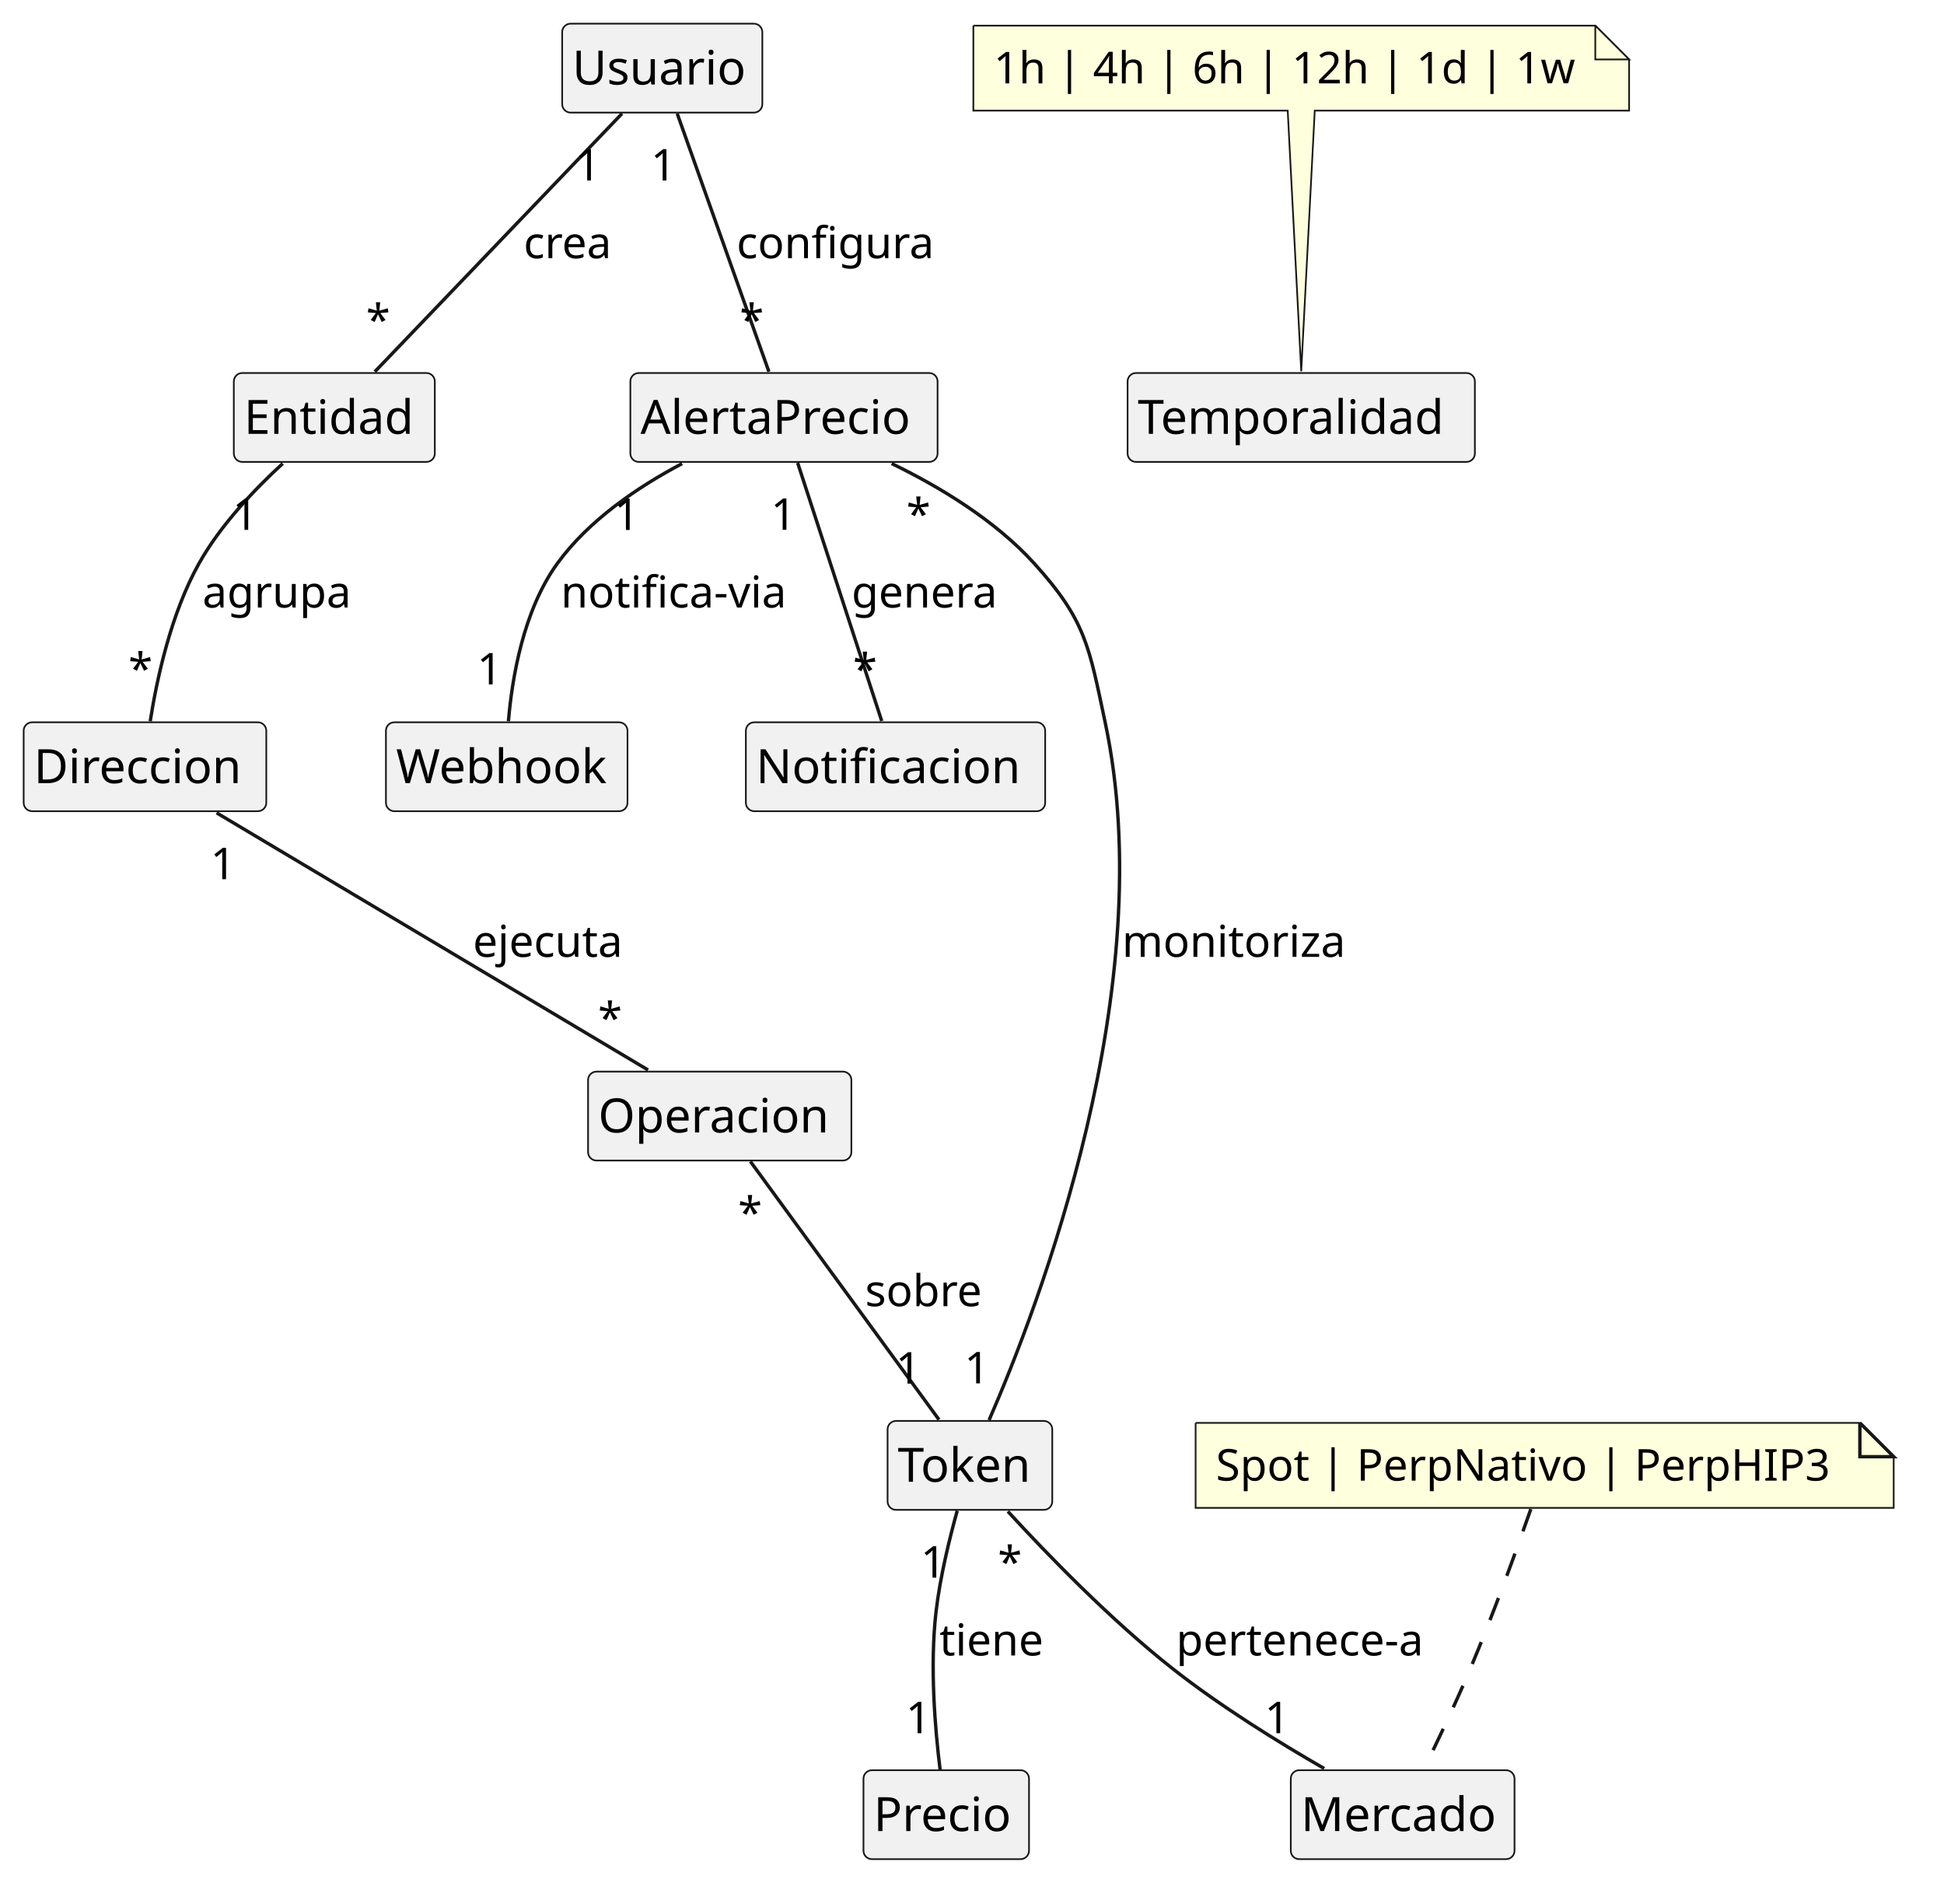
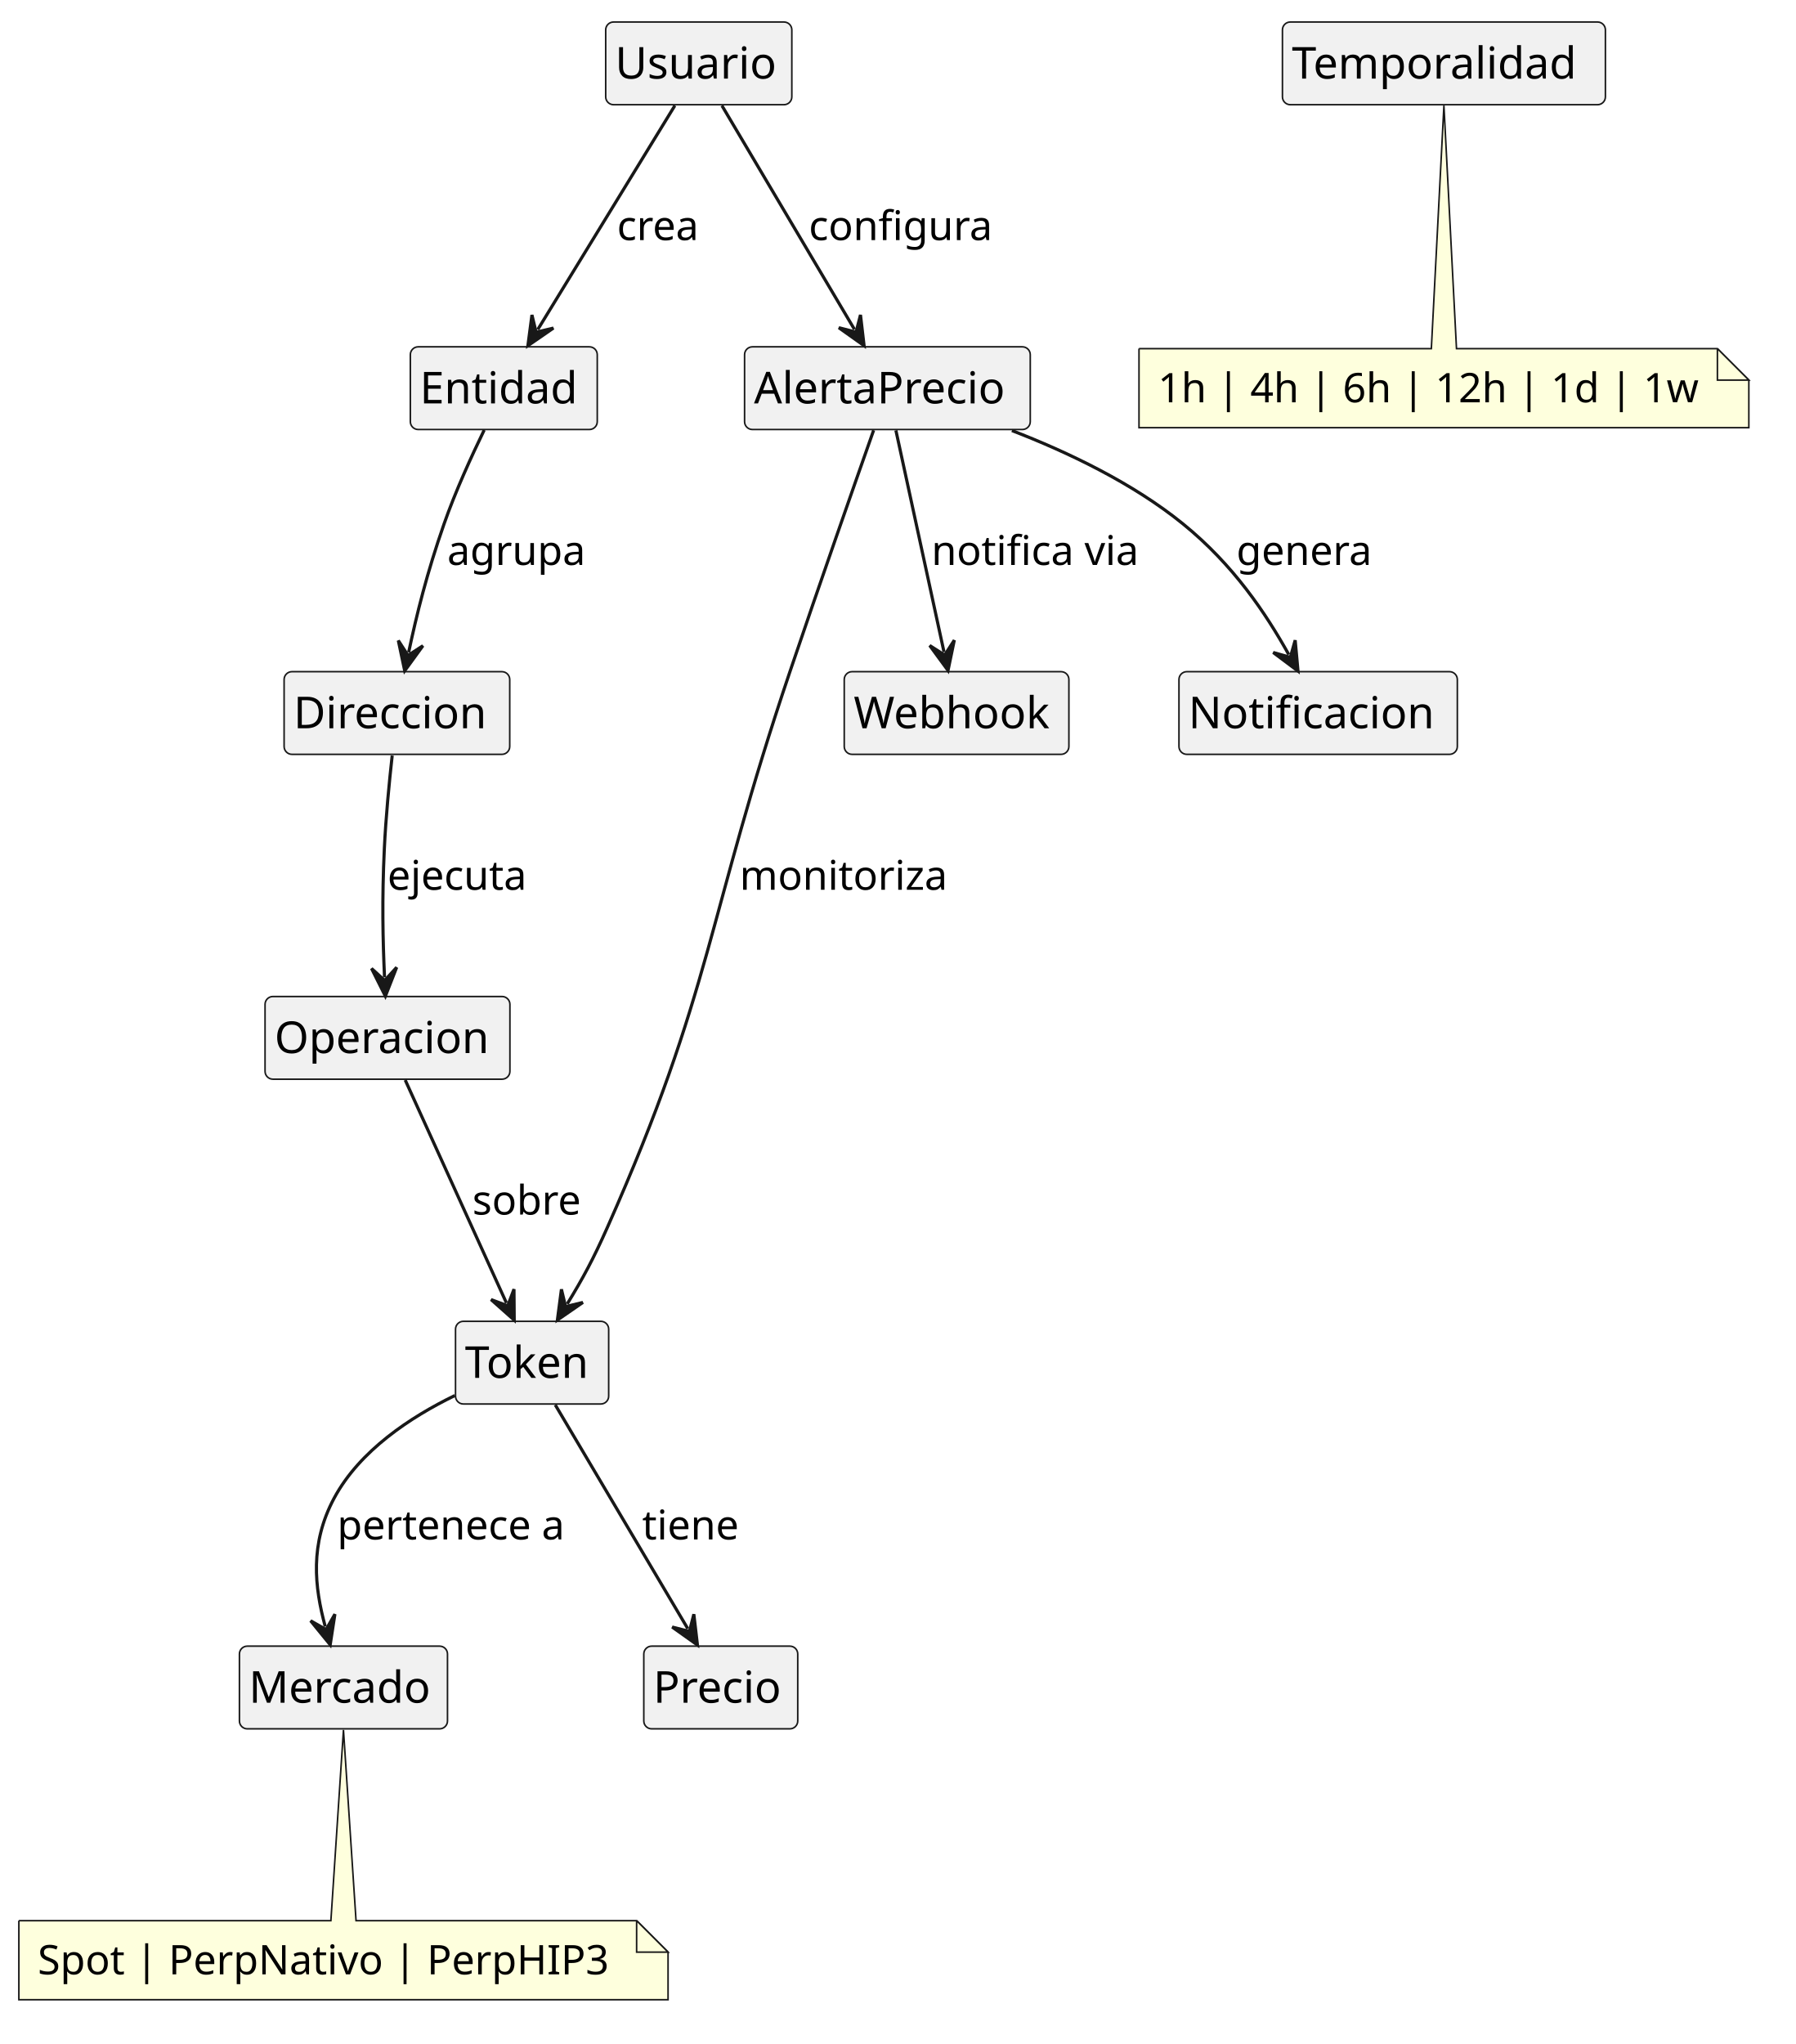
- <svg xmlns="http://www.w3.org/2000/svg" contentStyleType="text/css" data-diagram-type="CLASS" height="563px" preserveAspectRatio="none" style="width:575px;height:563px;background:#FFFFFF;" version="1.1" viewBox="0 0 575 563" width="575px" zoomAndPan="magnify">
+ <svg xmlns="http://www.w3.org/2000/svg" contentStyleType="text/css" data-diagram-type="CLASS" height="650px" preserveAspectRatio="none" style="width:571px;height:650px;background:#FFFFFF;" version="1.1" viewBox="0 0 571 650" width="571px" zoomAndPan="magnify">
  <defs />
  <g>
    <g class="entity" data-qualified-name="Usuario" data-source-line="5" id="ent0002">
-       <rect fill="#F1F1F1" height="26.297" rx="2.5" ry="2.5" style="stroke:#181818;stroke-width:0.5;" width="59.204" x="166.28" y="7" />
-       <text fill="#000000" font-family="sans-serif" font-size="14" lengthAdjust="spacing" textLength="53.204" x="169.28" y="24.995">Usuario</text>
+       <rect fill="#F1F1F1" height="26.297" rx="2.5" ry="2.5" style="stroke:#181818;stroke-width:0.5;" width="59.204" x="192.64" y="7" />
+       <text fill="#000000" font-family="sans-serif" font-size="14" lengthAdjust="spacing" textLength="53.204" x="195.64" y="24.995">Usuario</text>
    </g>
-     <g class="entity" data-qualified-name="Token" data-source-line="6" id="ent0003">
-       <rect fill="#F1F1F1" height="26.297" rx="2.5" ry="2.5" style="stroke:#181818;stroke-width:0.5;" width="48.711" x="262.53" y="420.19" />
-       <text fill="#000000" font-family="sans-serif" font-size="14" lengthAdjust="spacing" textLength="42.711" x="265.53" y="438.185">Token</text>
+     <g class="entity" data-qualified-name="Entidad" data-source-line="6" id="ent0003">
+       <rect fill="#F1F1F1" height="26.297" rx="2.5" ry="2.5" style="stroke:#181818;stroke-width:0.5;" width="59.45" x="130.51" y="110.29" />
+       <text fill="#000000" font-family="sans-serif" font-size="14" lengthAdjust="spacing" textLength="53.45" x="133.51" y="128.285">Entidad</text>
    </g>
-     <g class="entity" data-qualified-name="Mercado" data-source-line="7" id="ent0004">
-       <rect fill="#F1F1F1" height="26.297" rx="2.5" ry="2.5" style="stroke:#181818;stroke-width:0.5;" width="66.177" x="381.79" y="523.48" />
-       <text fill="#000000" font-family="sans-serif" font-size="14" lengthAdjust="spacing" textLength="60.177" x="384.79" y="541.475">Mercado</text>
+     <g class="entity" data-qualified-name="Direccion" data-source-line="7" id="ent0004">
+       <rect fill="#F1F1F1" height="26.297" rx="2.5" ry="2.5" style="stroke:#181818;stroke-width:0.5;" width="71.762" x="90.36" y="213.59" />
+       <text fill="#000000" font-family="sans-serif" font-size="14" lengthAdjust="spacing" textLength="65.762" x="93.36" y="231.585">Direccion</text>
    </g>
-     <g class="entity" data-qualified-name="Precio" data-source-line="8" id="ent0005">
-       <rect fill="#F1F1F1" height="26.297" rx="2.5" ry="2.5" style="stroke:#181818;stroke-width:0.5;" width="48.964" x="255.4" y="523.48" />
-       <text fill="#000000" font-family="sans-serif" font-size="14" lengthAdjust="spacing" textLength="42.964" x="258.4" y="541.475">Precio</text>
+     <g class="entity" data-qualified-name="Token" data-source-line="8" id="ent0005">
+       <rect fill="#F1F1F1" height="26.297" rx="2.5" ry="2.5" style="stroke:#181818;stroke-width:0.5;" width="48.711" x="144.88" y="420.18" />
+       <text fill="#000000" font-family="sans-serif" font-size="14" lengthAdjust="spacing" textLength="42.711" x="147.88" y="438.175">Token</text>
    </g>
-     <g class="entity" data-qualified-name="Direccion" data-source-line="9" id="ent0006">
-       <rect fill="#F1F1F1" height="26.297" rx="2.5" ry="2.5" style="stroke:#181818;stroke-width:0.5;" width="71.762" x="7" y="213.59" />
-       <text fill="#000000" font-family="sans-serif" font-size="14" lengthAdjust="spacing" textLength="65.762" x="10" y="231.585">Direccion</text>
+     <g class="entity" data-qualified-name="Mercado" data-source-line="9" id="ent0006">
+       <rect fill="#F1F1F1" height="26.297" rx="2.5" ry="2.5" style="stroke:#181818;stroke-width:0.5;" width="66.177" x="76.15" y="523.48" />
+       <text fill="#000000" font-family="sans-serif" font-size="14" lengthAdjust="spacing" textLength="60.177" x="79.15" y="541.475">Mercado</text>
    </g>
-     <g class="entity" data-qualified-name="Entidad" data-source-line="10" id="ent0007">
-       <rect fill="#F1F1F1" height="26.297" rx="2.5" ry="2.5" style="stroke:#181818;stroke-width:0.5;" width="59.45" x="69.16" y="110.3" />
-       <text fill="#000000" font-family="sans-serif" font-size="14" lengthAdjust="spacing" textLength="53.45" x="72.16" y="128.295">Entidad</text>
+     <g class="entity" data-qualified-name="Precio" data-source-line="10" id="ent0007">
+       <rect fill="#F1F1F1" height="26.297" rx="2.5" ry="2.5" style="stroke:#181818;stroke-width:0.5;" width="48.964" x="204.76" y="523.48" />
+       <text fill="#000000" font-family="sans-serif" font-size="14" lengthAdjust="spacing" textLength="42.964" x="207.76" y="541.475">Precio</text>
    </g>
    <g class="entity" data-qualified-name="Operacion" data-source-line="11" id="ent0008">
-       <rect fill="#F1F1F1" height="26.297" rx="2.5" ry="2.5" style="stroke:#181818;stroke-width:0.5;" width="77.88" x="173.94" y="316.89" />
-       <text fill="#000000" font-family="sans-serif" font-size="14" lengthAdjust="spacing" textLength="71.88" x="176.94" y="334.885">Operacion</text>
+       <rect fill="#F1F1F1" height="26.297" rx="2.5" ry="2.5" style="stroke:#181818;stroke-width:0.5;" width="77.88" x="84.3" y="316.89" />
+       <text fill="#000000" font-family="sans-serif" font-size="14" lengthAdjust="spacing" textLength="71.88" x="87.3" y="334.885">Operacion</text>
    </g>
    <g class="entity" data-qualified-name="Temporalidad" data-source-line="12" id="ent0009">
-       <rect fill="#F1F1F1" height="26.297" rx="2.5" ry="2.5" style="stroke:#181818;stroke-width:0.5;" width="102.722" x="333.52" y="110.3" />
-       <text fill="#000000" font-family="sans-serif" font-size="14" lengthAdjust="spacing" textLength="96.722" x="336.52" y="128.295">Temporalidad</text>
+       <rect fill="#F1F1F1" height="26.297" rx="2.5" ry="2.5" style="stroke:#181818;stroke-width:0.5;" width="102.722" x="407.88" y="7" />
+       <text fill="#000000" font-family="sans-serif" font-size="14" lengthAdjust="spacing" textLength="96.722" x="410.88" y="24.995">Temporalidad</text>
    </g>
    <g class="entity" data-qualified-name="AlertaPrecio" data-source-line="13" id="ent0010">
-       <rect fill="#F1F1F1" height="26.297" rx="2.5" ry="2.5" style="stroke:#181818;stroke-width:0.5;" width="90.868" x="186.45" y="110.3" />
-       <text fill="#000000" font-family="sans-serif" font-size="14" lengthAdjust="spacing" textLength="84.868" x="189.45" y="128.295">AlertaPrecio</text>
+       <rect fill="#F1F1F1" height="26.297" rx="2.5" ry="2.5" style="stroke:#181818;stroke-width:0.5;" width="90.868" x="236.81" y="110.29" />
+       <text fill="#000000" font-family="sans-serif" font-size="14" lengthAdjust="spacing" textLength="84.868" x="239.81" y="128.285">AlertaPrecio</text>
    </g>
    <g class="entity" data-qualified-name="Webhook" data-source-line="14" id="ent0011">
-       <rect fill="#F1F1F1" height="26.297" rx="2.5" ry="2.5" style="stroke:#181818;stroke-width:0.5;" width="71.454" x="114.15" y="213.59" />
-       <text fill="#000000" font-family="sans-serif" font-size="14" lengthAdjust="spacing" textLength="65.454" x="117.15" y="231.585">Webhook</text>
+       <rect fill="#F1F1F1" height="26.297" rx="2.5" ry="2.5" style="stroke:#181818;stroke-width:0.5;" width="71.454" x="268.51" y="213.59" />
+       <text fill="#000000" font-family="sans-serif" font-size="14" lengthAdjust="spacing" textLength="65.454" x="271.51" y="231.585">Webhook</text>
    </g>
    <g class="entity" data-qualified-name="Notificacion" data-source-line="15" id="ent0012">
-       <rect fill="#F1F1F1" height="26.297" rx="2.5" ry="2.5" style="stroke:#181818;stroke-width:0.5;" width="88.537" x="220.61" y="213.59" />
-       <text fill="#000000" font-family="sans-serif" font-size="14" lengthAdjust="spacing" textLength="82.537" x="223.61" y="231.585">Notificacion</text>
+       <rect fill="#F1F1F1" height="26.297" rx="2.5" ry="2.5" style="stroke:#181818;stroke-width:0.5;" width="88.537" x="374.97" y="213.59" />
+       <text fill="#000000" font-family="sans-serif" font-size="14" lengthAdjust="spacing" textLength="82.537" x="377.97" y="231.585">Notificacion</text>
    </g>
-     <g class="entity" data-qualified-name="N1" data-source-line="28" id="ent0023">
-       <path d="M353.64,420.77 L353.64,445.903 L560.119,445.903 L560.119,430.77 L550.119,420.77 L353.64,420.77" fill="#FEFFDD" style="stroke:#181818;stroke-width:0.5;" />
-       <path d="M550.119,420.77 L550.119,430.77 L560.119,430.77 L550.119,420.77" fill="#FEFFDD" style="stroke:#181818;stroke-width:1;" />
-       <text fill="#000000" font-family="sans-serif" font-size="13" lengthAdjust="spacing" textLength="185.478" x="359.64" y="437.837">Spot | PerpNativo | PerpHIP3</text>
+     <g class="entity" data-qualified-name="GMN23" data-source-line="29" id="ent0024">
+       <path d="M6,610.78 L6,635.913 A0,0 0 0 0 6,635.913 L212.478,635.913 A0,0 0 0 0 212.478,635.913 L212.478,620.78 L202.478,610.78 L113.24,610.78 L109.24,550.13 L105.24,610.78 L6,610.78 A0,0 0 0 0 6,610.78" fill="#FEFFDD" style="stroke:#181818;stroke-width:0.5;" />
+       <path d="M202.478,610.78 L202.478,620.78 L212.478,620.78 L202.478,610.78" fill="#FEFFDD" style="stroke:#181818;stroke-width:0.5;" />
+       <text fill="#000000" font-family="sans-serif" font-size="13" lengthAdjust="spacing" textLength="185.478" x="12" y="627.847">Spot | PerpNativo | PerpHIP3</text>
    </g>
-     <g class="entity" data-qualified-name="N2" data-source-line="31" id="ent0025">
-       <path d="M287.9,7.58 L287.9,32.713 A0,0 0 0 0 287.9,32.713 L380.88,32.713 L384.88,109.81 L388.88,32.713 L481.861,32.713 A0,0 0 0 0 481.861,32.713 L481.861,17.58 L471.861,7.58 L287.9,7.58 A0,0 0 0 0 287.9,7.58" fill="#FEFFDD" style="stroke:#181818;stroke-width:0.5;" />
-       <path d="M471.861,7.58 L471.861,17.58 L481.861,17.58 L471.861,7.58" fill="#FEFFDD" style="stroke:#181818;stroke-width:0.5;" />
-       <text fill="#000000" font-family="sans-serif" font-size="13" lengthAdjust="spacing" textLength="172.961" x="293.9" y="24.647">1h | 4h | 6h | 12h | 1d | 1w</text>
+     <g class="entity" data-qualified-name="GMN26" data-source-line="33" id="ent0027">
+       <path d="M362.26,110.87 L362.26,136.003 A0,0 0 0 0 362.26,136.003 L556.221,136.003 A0,0 0 0 0 556.221,136.003 L556.221,120.87 L546.221,110.87 L463.24,110.87 L459.24,33.57 L455.24,110.87 L362.26,110.87 A0,0 0 0 0 362.26,110.87" fill="#FEFFDD" style="stroke:#181818;stroke-width:0.5;" />
+       <path d="M546.221,110.87 L546.221,120.87 L556.221,120.87 L546.221,110.87" fill="#FEFFDD" style="stroke:#181818;stroke-width:0.5;" />
+       <text fill="#000000" font-family="sans-serif" font-size="13" lengthAdjust="spacing" textLength="172.961" x="368.26" y="127.937">1h | 4h | 6h | 12h | 1d | 1w</text>
    </g>
-     <g class="link" data-entity-1="ent0002" data-entity-2="ent0007" data-link-type="association" data-source-line="17" id="lnk13">
-       <path codeLine="17" d="M183.99,33.57 C165.37,53.01 129.55,90.42 110.87,109.92" fill="none" id="Usuario-Entidad" style="stroke:#181818;stroke-width:1;" />
-       <text fill="#000000" font-family="sans-serif" font-size="13" lengthAdjust="spacing" textLength="28.456" x="154.88" y="76.367">crea</text>
-       <text fill="#000000" font-family="sans-serif" font-size="13" lengthAdjust="spacing" textLength="8.271" x="170.18" y="53.376">1</text>
-       <text fill="#000000" font-family="sans-serif" font-size="13" lengthAdjust="spacing" textLength="6.5" x="108.275" y="99.257">*</text>
+     <g class="link" data-entity-1="ent0002" data-entity-2="ent0003" data-link-type="dependency" data-source-line="17" id="lnk13">
+       <path codeLine="17" d="M214.64,33.57 C202.74,53.01 182.972,85.292 171.032,104.802" fill="none" id="Usuario-to-Entidad" style="stroke:#181818;stroke-width:1;" />
+       <polygon fill="#181818" points="167.9,109.92,176.01,104.332,170.51,105.655,169.186,100.156,167.9,109.92" style="stroke:#181818;stroke-width:1;" />
+       <text fill="#000000" font-family="sans-serif" font-size="13" lengthAdjust="spacing" textLength="28.456" x="196.24" y="76.357">crea</text>
    </g>
-     <g class="link" data-entity-1="ent0002" data-entity-2="ent0010" data-link-type="association" data-source-line="18" id="lnk14">
-       <path codeLine="18" d="M200.3,33.57 C207.2,53.01 220.5,90.42 227.43,109.92" fill="none" id="Usuario-AlertaPrecio" style="stroke:#181818;stroke-width:1;" />
-       <text fill="#000000" font-family="sans-serif" font-size="13" lengthAdjust="spacing" textLength="61.331" x="217.88" y="76.367">configura</text>
-       <text fill="#000000" font-family="sans-serif" font-size="13" lengthAdjust="spacing" textLength="8.271" x="192.504" y="53.376">1</text>
-       <text fill="#000000" font-family="sans-serif" font-size="13" lengthAdjust="spacing" textLength="6.5" x="218.774" y="99.257">*</text>
+     <g class="link" data-entity-1="ent0002" data-entity-2="ent0010" data-link-type="dependency" data-source-line="18" id="lnk14">
+       <path codeLine="18" d="M229.6,33.57 C241.11,53.01 260.213,85.247 271.763,104.757" fill="none" id="Usuario-to-AlertaPrecio" style="stroke:#181818;stroke-width:1;" />
+       <polygon fill="#181818" points="274.82,109.92,273.677,100.138,272.273,105.617,266.793,104.213,274.82,109.92" style="stroke:#181818;stroke-width:1;" />
+       <text fill="#000000" font-family="sans-serif" font-size="13" lengthAdjust="spacing" textLength="61.331" x="257.24" y="76.357">configura</text>
    </g>
-     <g class="link" data-entity-1="ent0007" data-entity-2="ent0006" data-link-type="association" data-source-line="19" id="lnk15">
-       <path codeLine="19" d="M83.62,137.07 C75.2,144.8 65.2,155.33 58.88,166.59 C50.55,181.43 46.38,200.83 44.43,213.29" fill="none" id="Entidad-Direccion" style="stroke:#181818;stroke-width:1;" />
-       <text fill="#000000" font-family="sans-serif" font-size="13" lengthAdjust="spacing" textLength="46.02" x="59.88" y="179.657">agrupa</text>
-       <text fill="#000000" font-family="sans-serif" font-size="13" lengthAdjust="spacing" textLength="8.271" x="68.805" y="156.685">1</text>
-       <text fill="#000000" font-family="sans-serif" font-size="13" lengthAdjust="spacing" textLength="6.5" x="37.972" y="202.396">*</text>
+     <g class="link" data-entity-1="ent0003" data-entity-2="ent0004" data-link-type="dependency" data-source-line="19" id="lnk15">
+       <path codeLine="19" d="M154,136.75 C149.98,145.03 144.84,156.28 141.24,166.59 C135.72,182.39 132.551,195.352 129.971,207.452" fill="none" id="Entidad-to-Direccion" style="stroke:#181818;stroke-width:1;" />
+       <polygon fill="#181818" points="128.72,213.32,134.509,205.352,129.763,208.43,126.685,203.684,128.72,213.32" style="stroke:#181818;stroke-width:1;" />
+       <text fill="#000000" font-family="sans-serif" font-size="13" lengthAdjust="spacing" textLength="46.02" x="142.24" y="179.657">agrupa</text>
    </g>
-     <g class="link" data-entity-1="ent0006" data-entity-2="ent0008" data-link-type="association" data-source-line="20" id="lnk16">
-       <path codeLine="20" d="M64.07,240.37 C96.73,259.83 159.03,296.95 191.69,316.41" fill="none" id="Direccion-Operacion" style="stroke:#181818;stroke-width:1;" />
-       <text fill="#000000" font-family="sans-serif" font-size="13" lengthAdjust="spacing" textLength="48.058" x="139.88" y="282.957">ejecuta</text>
-       <text fill="#000000" font-family="sans-serif" font-size="13" lengthAdjust="spacing" textLength="8.271" x="62.242" y="259.989">1</text>
-       <text fill="#000000" font-family="sans-serif" font-size="13" lengthAdjust="spacing" textLength="6.5" x="176.862" y="305.71">*</text>
+     <g class="link" data-entity-1="ent0004" data-entity-2="ent0008" data-link-type="dependency" data-source-line="20" id="lnk16">
+       <path codeLine="20" d="M124.74,240.26 C123.81,248.63 122.71,259.9 122.24,269.89 C121.47,286.1 121.759,298.836 122.299,310.796" fill="none" id="Direccion-to-Operacion" style="stroke:#181818;stroke-width:1;" />
+       <polygon fill="#181818" points="122.57,316.79,126.16,307.619,122.344,311.795,118.168,307.98,122.57,316.79" style="stroke:#181818;stroke-width:1;" />
+       <text fill="#000000" font-family="sans-serif" font-size="13" lengthAdjust="spacing" textLength="48.058" x="123.24" y="282.957">ejecuta</text>
    </g>
-     <g class="link" data-entity-1="ent0008" data-entity-2="ent0003" data-link-type="association" data-source-line="21" id="lnk17">
-       <path codeLine="21" d="M221.95,343.46 C236.16,362.9 263.48,400.31 277.73,419.81" fill="none" id="Operacion-Token" style="stroke:#181818;stroke-width:1;" />
-       <text fill="#000000" font-family="sans-serif" font-size="13" lengthAdjust="spacing" textLength="36.321" x="255.88" y="386.257">sobre</text>
-       <text fill="#000000" font-family="sans-serif" font-size="13" lengthAdjust="spacing" textLength="6.5" x="218.28" y="363.266">*</text>
-       <text fill="#000000" font-family="sans-serif" font-size="13" lengthAdjust="spacing" textLength="8.271" x="264.929" y="409.147">1</text>
+     <g class="link" data-entity-1="ent0008" data-entity-2="ent0005" data-link-type="dependency" data-source-line="21" id="lnk17">
+       <path codeLine="21" d="M128.88,343.46 C137.71,362.9 152.22,394.846 161.07,414.346" fill="none" id="Operacion-to-Token" style="stroke:#181818;stroke-width:1;" />
+       <polygon fill="#181818" points="163.55,419.81,163.473,409.961,161.484,415.257,156.188,413.268,163.55,419.81" style="stroke:#181818;stroke-width:1;" />
+       <text fill="#000000" font-family="sans-serif" font-size="13" lengthAdjust="spacing" textLength="36.321" x="150.24" y="386.247">sobre</text>
    </g>
-     <g class="link" data-entity-1="ent0003" data-entity-2="ent0004" data-link-type="association" data-source-line="22" id="lnk18">
-       <path codeLine="22" d="M298.11,446.95 C309.65,459.53 328.49,479.01 346.88,493.48 C360.96,504.56 378.12,515.18 391.68,522.98" fill="none" id="Token-Mercado" style="stroke:#181818;stroke-width:1;" />
-       <text fill="#000000" font-family="sans-serif" font-size="13" lengthAdjust="spacing" textLength="78.73" x="347.88" y="489.547">pertenece-a</text>
-       <text fill="#000000" font-family="sans-serif" font-size="13" lengthAdjust="spacing" textLength="6.5" x="295.129" y="466.562">*</text>
-       <text fill="#000000" font-family="sans-serif" font-size="13" lengthAdjust="spacing" textLength="8.271" x="374.039" y="512.536">1</text>
+     <g class="link" data-entity-1="ent0005" data-entity-2="ent0006" data-link-type="dependency" data-source-line="22" id="lnk18">
+       <path codeLine="22" d="M144.66,443.79 C130.67,450.59 114.36,461.27 106.24,476.48 C98.49,490.99 100.025,504.68 103.445,517.25" fill="none" id="Token-to-Mercado" style="stroke:#181818;stroke-width:1;" />
+       <polygon fill="#181818" points="105.02,523.04,106.517,513.306,103.707,518.215,98.797,515.406,105.02,523.04" style="stroke:#181818;stroke-width:1;" />
+       <text fill="#000000" font-family="sans-serif" font-size="13" lengthAdjust="spacing" textLength="78.171" x="107.24" y="489.547">pertenece a</text>
    </g>
-     <g class="link" data-entity-1="ent0003" data-entity-2="ent0005" data-link-type="association" data-source-line="23" id="lnk19">
-       <path codeLine="23" d="M283.13,446.74 C280.82,455.06 278.07,466.32 276.88,476.48 C274.99,492.62 276.58,511.37 278.07,523.36" fill="none" id="Token-Precio" style="stroke:#181818;stroke-width:1;" />
-       <text fill="#000000" font-family="sans-serif" font-size="13" lengthAdjust="spacing" textLength="32.944" x="277.88" y="489.547">tiene</text>
-       <text fill="#000000" font-family="sans-serif" font-size="13" lengthAdjust="spacing" textLength="8.271" x="272.32" y="466.539">1</text>
-       <text fill="#000000" font-family="sans-serif" font-size="13" lengthAdjust="spacing" textLength="8.271" x="267.906" y="512.534">1</text>
+     <g class="link" data-entity-1="ent0005" data-entity-2="ent0007" data-link-type="dependency" data-source-line="23" id="lnk19">
+       <path codeLine="23" d="M176.6,446.75 C188.11,466.19 207.213,498.437 218.763,517.947" fill="none" id="Token-to-Precio" style="stroke:#181818;stroke-width:1;" />
+       <polygon fill="#181818" points="221.82,523.11,220.677,513.328,219.273,518.807,213.793,517.403,221.82,523.11" style="stroke:#181818;stroke-width:1;" />
+       <text fill="#000000" font-family="sans-serif" font-size="13" lengthAdjust="spacing" textLength="32.944" x="204.24" y="489.547">tiene</text>
    </g>
-     <g class="link" data-entity-1="ent0010" data-entity-2="ent0003" data-link-type="association" data-source-line="24" id="lnk20">
-       <path codeLine="24" d="M263.73,137.07 C278.09,144.04 294.36,153.89 305.88,166.59 C321.25,183.54 322.11,191.22 326.88,213.59 C343.55,291.75 307.11,386.53 292.55,419.95" fill="none" id="AlertaPrecio-Token" style="stroke:#181818;stroke-width:1;" />
-       <text fill="#000000" font-family="sans-serif" font-size="13" lengthAdjust="spacing" textLength="69.266" x="331.88" y="282.957">monitoriza</text>
-       <text fill="#000000" font-family="sans-serif" font-size="13" lengthAdjust="spacing" textLength="6.5" x="268.095" y="156.685">*</text>
-       <text fill="#000000" font-family="sans-serif" font-size="13" lengthAdjust="spacing" textLength="8.271" x="285.236" y="409.079">1</text>
+     <g class="link" data-entity-1="ent0010" data-entity-2="ent0005" data-link-type="dependency" data-source-line="24" id="lnk20">
+       <path codeLine="24" d="M277.86,136.82 C271.79,154.02 260.53,186.11 251.24,213.59 C224.78,291.85 226.73,314.67 193.24,390.18 C188.66,400.5 185.43,406.441 180.41,414.651" fill="none" id="AlertaPrecio-to-Token" style="stroke:#181818;stroke-width:1;" />
+       <polygon fill="#181818" points="177.28,419.77,185.388,414.178,179.888,415.504,178.562,410.005,177.28,419.77" style="stroke:#181818;stroke-width:1;" />
+       <text fill="#000000" font-family="sans-serif" font-size="13" lengthAdjust="spacing" textLength="69.266" x="235.24" y="282.957">monitoriza</text>
    </g>
-     <g class="link" data-entity-1="ent0010" data-entity-2="ent0011" data-link-type="association" data-source-line="25" id="lnk21">
-       <path codeLine="25" d="M201.75,137.09 C188.64,144.01 174.18,153.81 164.88,166.59 C154.79,180.47 151.46,200.47 150.38,213.29" fill="none" id="AlertaPrecio-Webhook" style="stroke:#181818;stroke-width:1;" />
-       <text fill="#000000" font-family="sans-serif" font-size="13" lengthAdjust="spacing" textLength="72.166" x="165.88" y="179.657">notifica-via</text>
-       <text fill="#000000" font-family="sans-serif" font-size="13" lengthAdjust="spacing" textLength="8.271" x="181.638" y="156.712">1</text>
-       <text fill="#000000" font-family="sans-serif" font-size="13" lengthAdjust="spacing" textLength="8.271" x="141.098" y="202.396">1</text>
+     <g class="link" data-entity-1="ent0010" data-entity-2="ent0011" data-link-type="dependency" data-source-line="25" id="lnk21">
+       <path codeLine="25" d="M284.94,136.86 C289.16,156.3 296.006,187.847 300.246,207.357" fill="none" id="AlertaPrecio-to-Webhook" style="stroke:#181818;stroke-width:1;" />
+       <polygon fill="#181818" points="301.52,213.22,303.517,203.576,300.458,208.334,295.7,205.275,301.52,213.22" style="stroke:#181818;stroke-width:1;" />
+       <text fill="#000000" font-family="sans-serif" font-size="13" lengthAdjust="spacing" textLength="71.608" x="296.24" y="179.657">notifica via</text>
    </g>
-     <g class="link" data-entity-1="ent0010" data-entity-2="ent0012" data-link-type="association" data-source-line="26" id="lnk22">
-       <path codeLine="26" d="M235.93,136.87 C242.26,156.31 254.45,193.71 260.8,213.22" fill="none" id="AlertaPrecio-Notificacion" style="stroke:#181818;stroke-width:1;" />
-       <text fill="#000000" font-family="sans-serif" font-size="13" lengthAdjust="spacing" textLength="45.798" x="251.88" y="179.657">genera</text>
-       <text fill="#000000" font-family="sans-serif" font-size="13" lengthAdjust="spacing" textLength="8.271" x="227.997" y="156.676">1</text>
-       <text fill="#000000" font-family="sans-serif" font-size="13" lengthAdjust="spacing" textLength="6.5" x="252.282" y="202.561">*</text>
-     </g>
-     <g class="link" data-entity-1="ent0023" data-entity-2="ent0004" data-link-type="association" data-source-line="29" id="lnk24">
-       <path codeLine="29" d="M452.8,446.24 C448.59,458.27 441.7,477.33 434.88,493.48 C430.6,503.63 425.22,514.89 421.12,523.22" fill="none" id="N1-Mercado" style="stroke:#181818;stroke-width:1;stroke-dasharray:7,7;" />
+     <g class="link" data-entity-1="ent0010" data-entity-2="ent0012" data-link-type="dependency" data-source-line="26" id="lnk22">
+       <path codeLine="26" d="M321.84,136.92 C339.68,143.81 360.27,153.63 376.24,166.59 C392.4,179.71 402.583,195.062 409.903,208.162" fill="none" id="AlertaPrecio-to-Notificacion" style="stroke:#181818;stroke-width:1;" />
+       <polygon fill="#181818" points="412.83,213.4,411.932,203.592,410.391,209.035,404.948,207.494,412.83,213.4" style="stroke:#181818;stroke-width:1;" />
+       <text fill="#000000" font-family="sans-serif" font-size="13" lengthAdjust="spacing" textLength="45.798" x="393.24" y="179.657">genera</text>
    </g>
  </g>
</svg>
